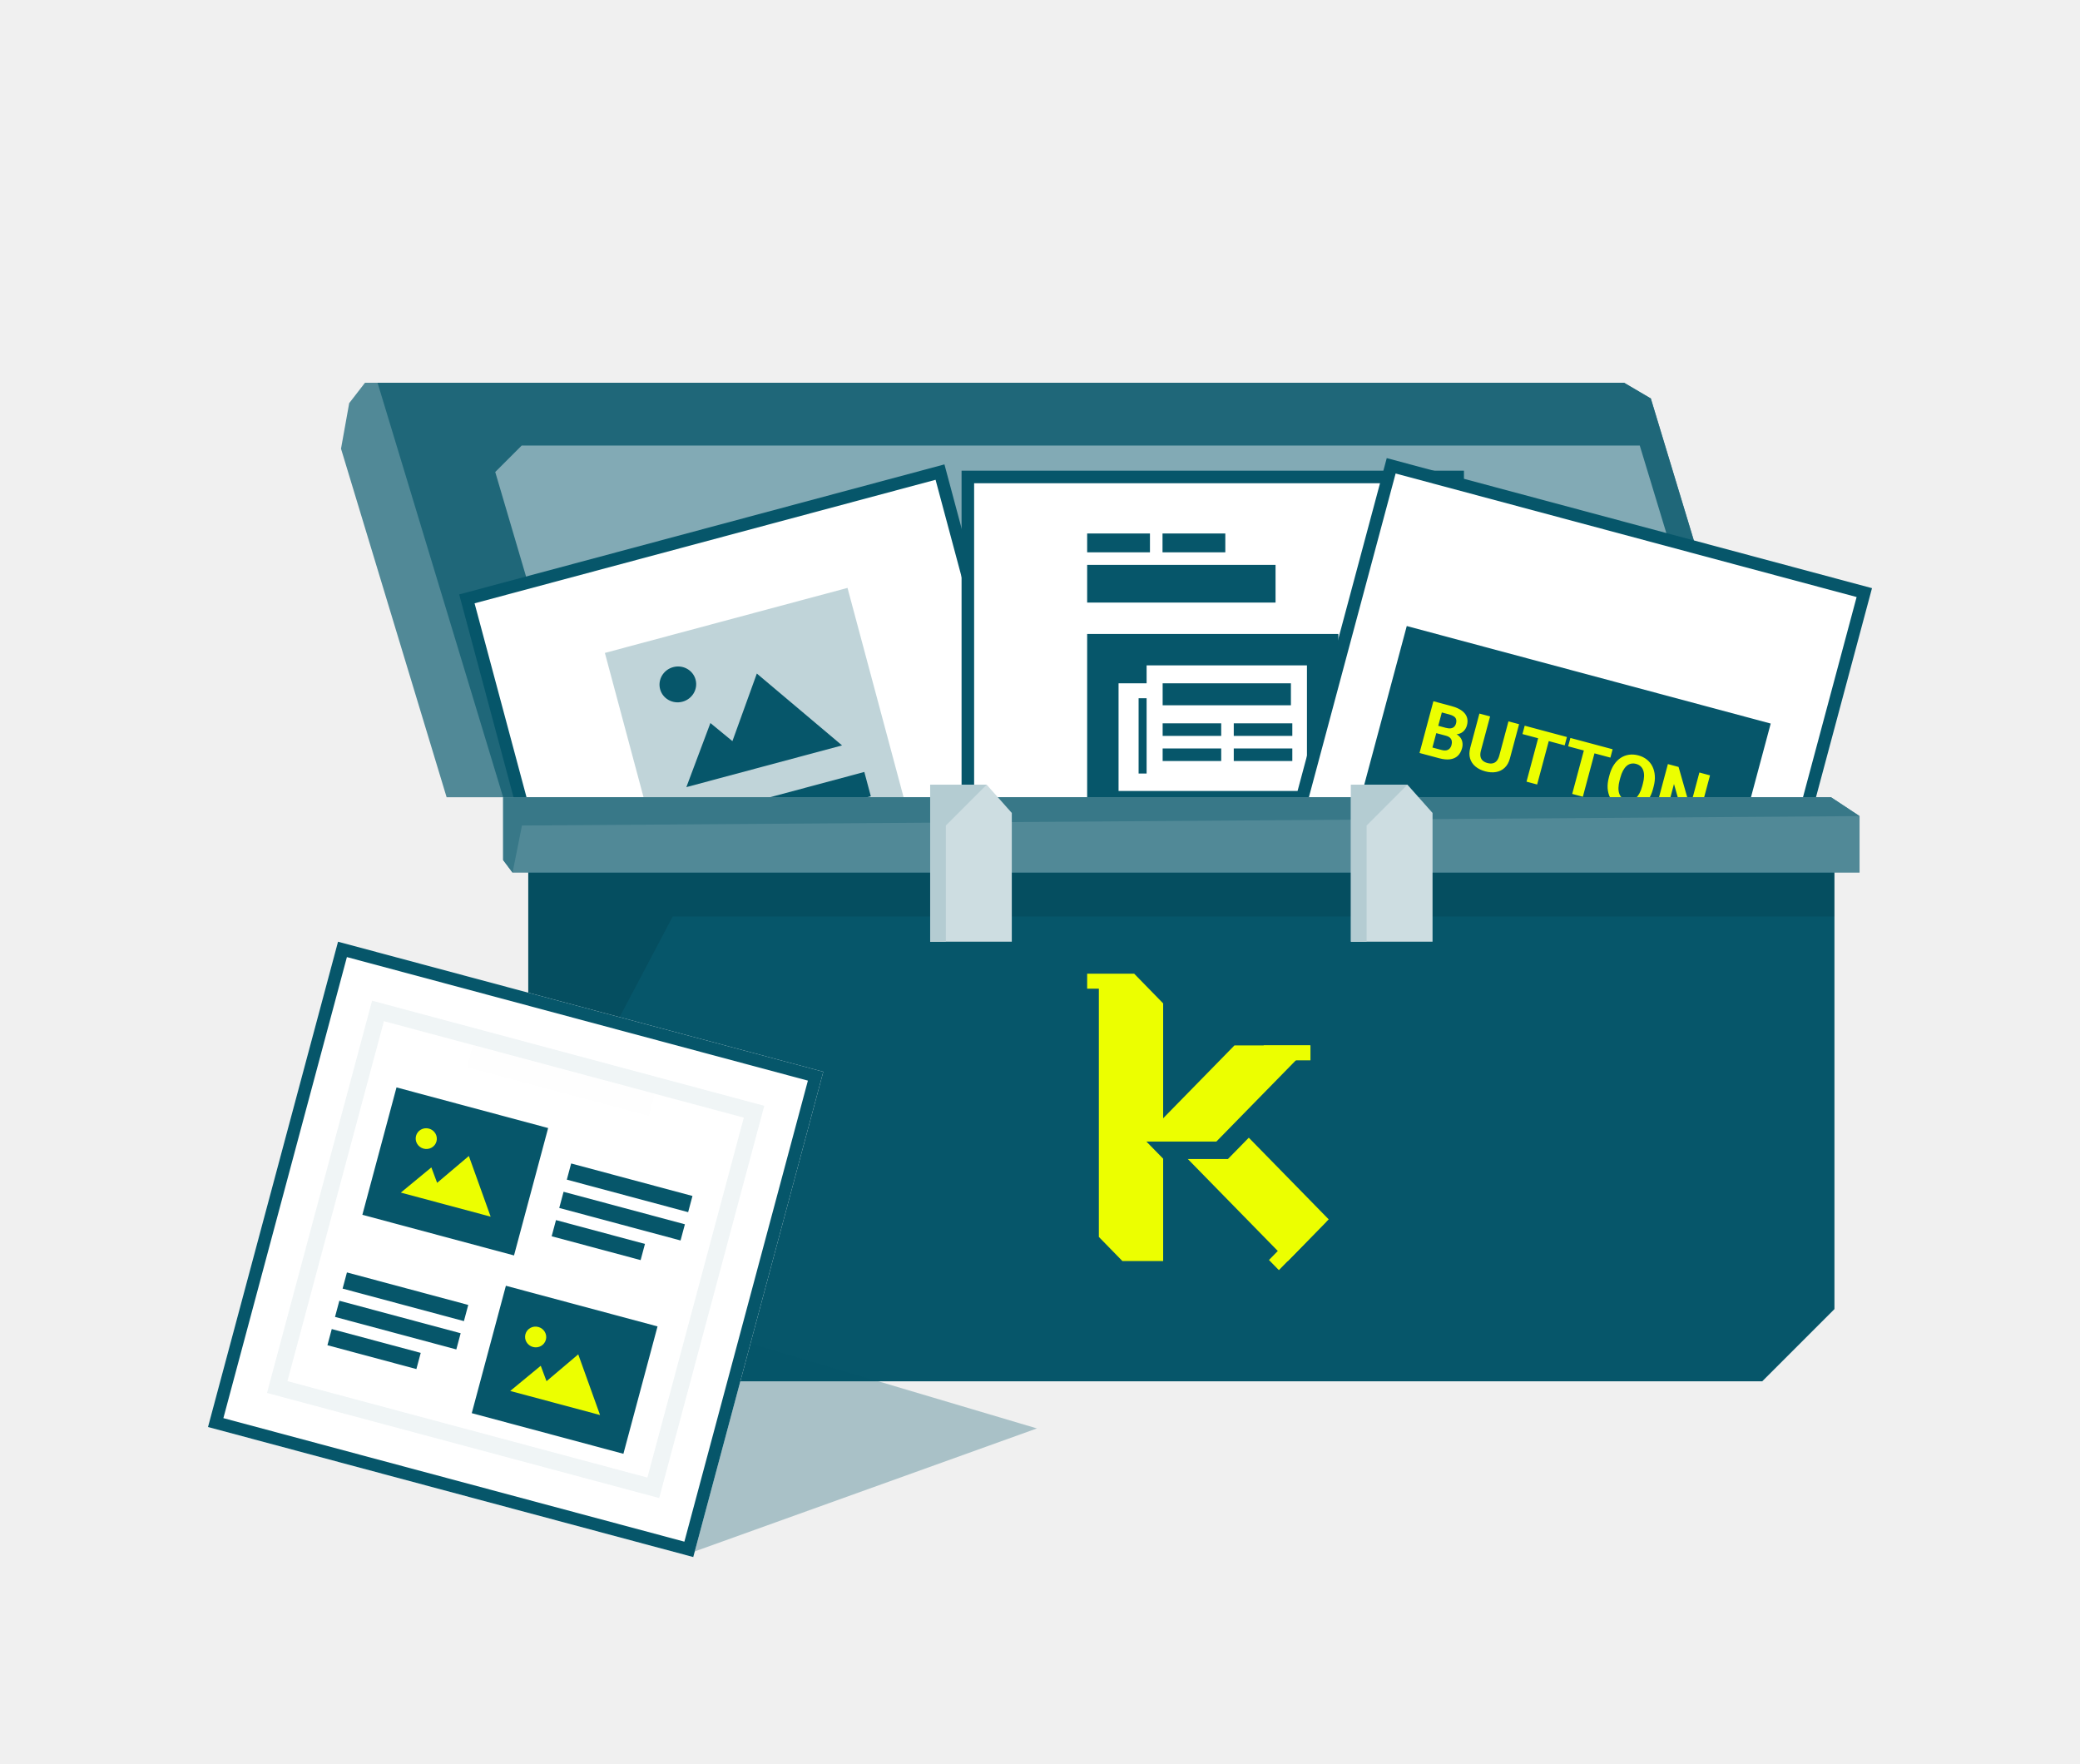
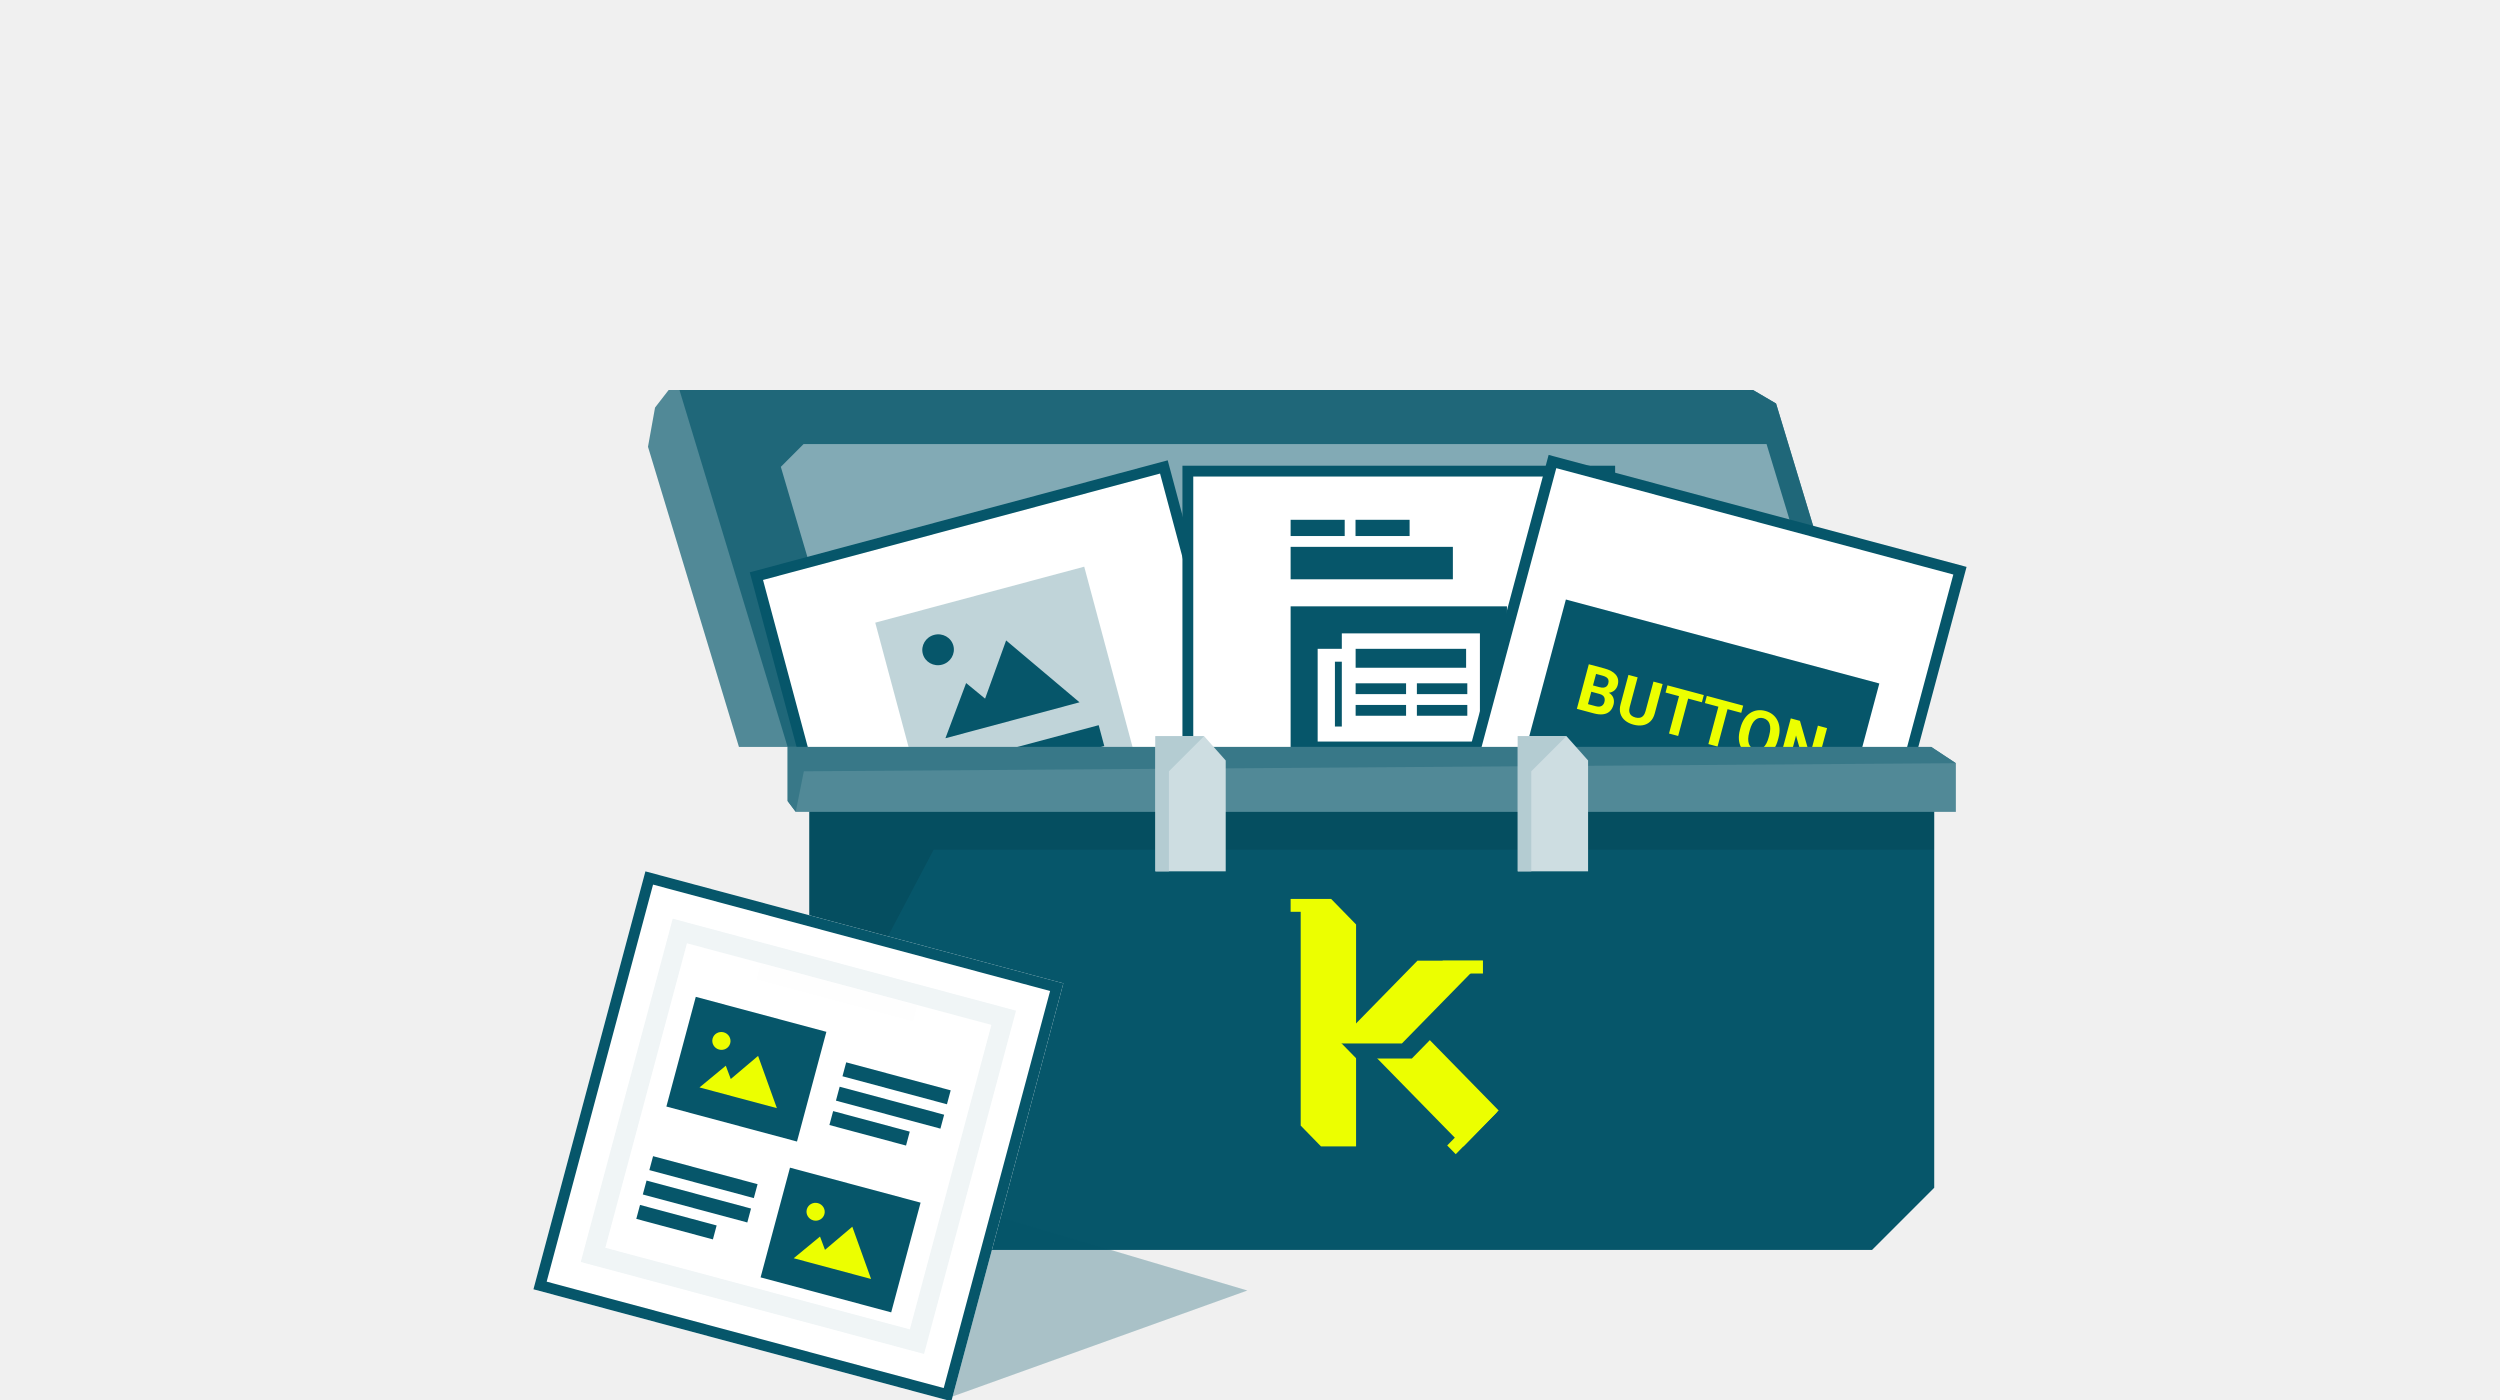
- <svg xmlns="http://www.w3.org/2000/svg" width="250" height="212" viewBox="0 0 250 212" fill="none">
-   <path d="M43.869 46H195.201L198.415 47.887L212.939 95.815H53.681L40.987 53.925L41.971 48.453L43.869 46Z" fill="#518997" />
-   <path d="M45.379 46H195.202L198.415 47.887L212.939 95.815H60.474L45.379 46Z" fill="#1F6779" />
-   <path fill-rule="evenodd" clip-rule="evenodd" d="M59.524 56.725L71.049 95.815H209.92L197.088 53.548H62.701L59.524 56.725Z" fill="#82AAB5" />
-   <path d="M112.982 56.737L56.115 71.974L71.353 128.841L128.219 113.603L112.982 56.737Z" fill="white" />
-   <path d="M101.864 70.655L72.702 78.469L82.47 114.922L111.632 107.108L101.864 70.655Z" fill="#06566A" fill-opacity="0.25" />
-   <path fill-rule="evenodd" clip-rule="evenodd" d="M82.028 84.331C83.207 84.016 83.911 82.829 83.604 81.682C83.297 80.534 82.093 79.86 80.915 80.175C79.737 80.491 79.032 81.677 79.339 82.825C79.647 83.972 80.851 84.647 82.028 84.331ZM90.966 80.947L101.209 89.584L91.741 92.121L86.414 93.548L82.494 94.599L85.385 86.896L88.031 89.071L90.966 80.947Z" fill="#06566A" />
-   <path d="M103.885 92.775L82.013 98.635L82.795 101.551L104.666 95.691L103.885 92.775Z" fill="#06566A" />
-   <path d="M105.057 97.148L83.185 103.009L83.967 105.925L105.838 100.065L105.057 97.148Z" fill="#06566A" />
-   <path d="M100.396 103.086L84.357 107.384L85.138 110.3L101.177 106.002L100.396 103.086Z" fill="#06566A" />
-   <path fill-rule="evenodd" clip-rule="evenodd" d="M55.191 71.44L113.515 55.812L129.143 114.137L70.819 129.765L55.191 71.44ZM57.04 72.508L71.886 127.916L127.295 113.069L112.448 57.661L57.04 72.508Z" fill="#06566A" />
-   <path d="M175.2 57.322H116.328V116.194H175.2V57.322Z" fill="white" />
-   <path d="M138.216 64.115H130.668V66.379H138.216V64.115Z" fill="#06566A" />
-   <path d="M147.273 64.115H139.726V66.379H147.273V64.115Z" fill="#06566A" />
-   <path d="M153.311 67.888H130.668V72.417H153.311V67.888Z" fill="#06566A" />
-   <path d="M160.859 76.191H130.668V98.834H160.859V76.191Z" fill="#06566A" />
-   <path fill-rule="evenodd" clip-rule="evenodd" d="M137.814 79.965V81.978V82.12H137.462H134.442V95.06H137.814H138.122H141.235H154.821H157.085V93.047V81.978V79.965H154.821H140.103H137.814ZM137.814 83.915V92.964H136.851V83.915H137.814ZM139.741 82.12H155.158V84.761H139.741V82.12ZM146.78 86.931H139.741V88.441H146.78V86.931ZM139.741 89.951H146.78V91.46H139.741V89.951ZM155.327 86.931H148.289V88.441H155.327V86.931ZM148.289 89.951H155.327V91.46H148.289V89.951Z" fill="white" />
-   <path d="M160.859 102.608H130.668V105.25H160.859V102.608Z" fill="#06566A" fill-opacity="0.25" />
-   <path d="M160.859 106.759H130.668V109.401H160.859V106.759Z" fill="#06566A" fill-opacity="0.25" />
-   <path fill-rule="evenodd" clip-rule="evenodd" d="M115.573 56.567H175.955V116.949H115.573V56.567ZM117.082 58.076V115.439H174.445V58.076H117.082Z" fill="#06566A" />
-   <path d="M224.076 71.219L167.209 55.982L151.972 112.848L208.838 128.086L224.076 71.219Z" fill="white" />
-   <path d="M212.826 86.958L169.083 75.237L163.222 97.109L206.965 108.83L212.826 86.958Z" fill="#06566A" />
-   <path d="M173.782 88.418L172.185 87.99L172.413 87.107L173.754 87.466C173.99 87.53 174.192 87.552 174.358 87.532C174.527 87.51 174.663 87.451 174.768 87.354C174.877 87.255 174.955 87.12 175.001 86.949C175.052 86.755 175.057 86.589 175.015 86.449C174.976 86.311 174.887 86.194 174.748 86.098C174.611 86.004 174.423 85.924 174.184 85.86L173.296 85.623L171.898 90.838L170.616 90.495L172.283 84.275L174.453 84.856C174.815 84.953 175.129 85.074 175.395 85.219C175.665 85.364 175.88 85.534 176.042 85.727C176.205 85.919 176.309 86.136 176.358 86.379C176.406 86.617 176.392 86.882 176.314 87.173C176.245 87.429 176.124 87.65 175.949 87.835C175.777 88.021 175.549 88.149 175.264 88.219C174.983 88.291 174.642 88.28 174.243 88.188L173.782 88.418ZM172.996 91.132L171.104 90.625L171.871 89.76L173.264 90.132C173.489 90.193 173.682 90.206 173.844 90.174C174.006 90.138 174.138 90.066 174.24 89.96C174.342 89.852 174.414 89.718 174.458 89.555C174.506 89.373 174.518 89.206 174.49 89.056C174.467 88.906 174.398 88.778 174.283 88.67C174.169 88.561 174.002 88.476 173.782 88.418L172.548 88.087L172.792 87.209L174.33 87.621L174.533 88.046C174.913 88.142 175.199 88.291 175.393 88.491C175.589 88.691 175.712 88.914 175.758 89.162C175.808 89.41 175.799 89.66 175.731 89.91C175.625 90.309 175.448 90.621 175.201 90.849C174.955 91.073 174.645 91.208 174.272 91.255C173.902 91.302 173.477 91.261 172.996 91.132ZM181.305 86.693L182.582 87.035L181.481 91.144C181.353 91.622 181.142 91.998 180.849 92.271C180.56 92.544 180.213 92.715 179.81 92.784C179.41 92.854 178.978 92.827 178.513 92.702C178.049 92.578 177.658 92.385 177.341 92.123C177.027 91.862 176.811 91.539 176.693 91.157C176.579 90.775 176.586 90.345 176.714 89.867L177.815 85.758L179.097 86.1L177.996 90.21C177.921 90.489 177.904 90.729 177.945 90.929C177.986 91.129 178.078 91.293 178.221 91.42C178.367 91.547 178.553 91.642 178.781 91.703C179.015 91.766 179.224 91.777 179.409 91.738C179.596 91.699 179.756 91.603 179.889 91.45C180.024 91.297 180.129 91.081 180.204 90.802L181.305 86.693ZM186.418 88.063L184.752 94.282L183.475 93.94L185.141 87.72L186.418 88.063ZM188.332 88.575L188.064 89.579L182.988 88.22L183.257 87.216L188.332 88.575ZM191.912 89.534L190.246 95.755L188.968 95.412L190.635 89.193L191.912 89.534ZM193.826 90.047L193.557 91.051L188.482 89.692L188.751 88.688L193.826 90.047ZM198.751 94.545L198.673 94.839C198.546 95.312 198.368 95.719 198.139 96.061C197.91 96.402 197.643 96.675 197.339 96.877C197.036 97.076 196.703 97.202 196.34 97.254C195.981 97.308 195.605 97.282 195.212 97.177C194.822 97.073 194.483 96.906 194.196 96.68C193.912 96.454 193.686 96.179 193.52 95.853C193.355 95.525 193.256 95.155 193.226 94.745C193.199 94.334 193.249 93.893 193.376 93.42L193.454 93.125C193.582 92.65 193.76 92.243 193.988 91.904C194.217 91.562 194.483 91.29 194.788 91.088C195.095 90.886 195.429 90.759 195.787 90.706C196.149 90.653 196.525 90.68 196.916 90.784C197.309 90.889 197.648 91.055 197.932 91.28C198.219 91.507 198.444 91.784 198.607 92.111C198.772 92.44 198.868 92.809 198.896 93.219C198.927 93.627 198.879 94.069 198.751 94.545ZM197.378 94.493L197.459 94.189C197.548 93.859 197.596 93.561 197.603 93.294C197.611 93.027 197.578 92.793 197.507 92.591C197.436 92.388 197.328 92.222 197.184 92.092C197.039 91.958 196.859 91.863 196.642 91.805C196.426 91.747 196.222 91.739 196.03 91.782C195.842 91.824 195.666 91.914 195.504 92.054C195.344 92.194 195.201 92.382 195.074 92.616C194.947 92.851 194.839 93.133 194.751 93.464L194.669 93.767C194.582 94.094 194.534 94.393 194.526 94.662C194.518 94.929 194.55 95.165 194.62 95.37C194.691 95.572 194.799 95.74 194.943 95.873C195.088 96.006 195.268 96.102 195.485 96.16C195.701 96.218 195.905 96.226 196.097 96.182C196.288 96.139 196.464 96.047 196.623 95.906C196.784 95.764 196.928 95.574 197.054 95.34C197.183 95.103 197.29 94.82 197.378 94.493ZM205.531 93.184L203.864 99.403L202.582 99.06L201.2 94.221L200.083 98.39L198.802 98.047L200.468 91.828L201.75 92.171L203.135 97.015L204.254 92.841L205.531 93.184Z" fill="#ECFF00" />
-   <path fill-rule="evenodd" clip-rule="evenodd" d="M166.676 55.057L225 70.686L209.372 129.01L151.048 113.382L166.676 55.057ZM167.743 56.906L152.896 112.315L208.305 127.161L223.151 71.753L167.743 56.906Z" fill="#06566A" />
-   <path d="M63.493 103.363H220.486V157.329L211.806 166.009H71.041C66.873 166.009 63.493 162.63 63.493 158.462V103.363Z" fill="#06566A" />
-   <path opacity="0.1" d="M63.493 103.363H80.853H220.486V110.156H80.853L73.683 123.742V145.63C71.144 150.707 63.493 148.901 63.493 143.225V103.363Z" fill="black" />
-   <path d="M60.474 95.815H220.077L223.506 98.079V104.872H61.606L60.474 103.363V95.815Z" fill="#518997" />
-   <path d="M60.474 95.815H220.077L223.506 98.079L62.738 99.212L61.606 104.872L60.474 103.363V95.815Z" fill="#387888" />
-   <path d="M111.799 94.305H118.592L121.611 97.702V113.175H111.799V94.305Z" fill="#CDDDE1" />
-   <path d="M111.799 94.305H118.592L113.686 99.212V113.175H111.799V94.305Z" fill="#B4CCD2" />
-   <path d="M162.369 94.305H169.162L172.181 97.702V113.175H162.369V94.305Z" fill="#CDDDE1" />
-   <path d="M162.369 94.305H169.162L164.256 99.212V113.175H162.369V94.305Z" fill="#B4CCD2" />
-   <path fill-rule="evenodd" clip-rule="evenodd" d="M136.322 117.022H132.074H130.668V118.817H132.074V148.655L134.905 151.556H139.802V120.588L136.322 117.022Z" fill="#ECFF00" />
-   <path fill-rule="evenodd" clip-rule="evenodd" d="M147.953 134.54H138.116L154.78 151.569L159.698 146.543L147.953 134.54Z" fill="#ECFF00" />
-   <path fill-rule="evenodd" clip-rule="evenodd" d="M139.845 139.296H147.584L161.723 124.848H149.762L137.734 137.139L139.845 139.296Z" fill="#06566A" />
-   <path fill-rule="evenodd" clip-rule="evenodd" d="M137.062 137.196H146.195L157.507 125.637H148.374L137.062 137.196Z" fill="#ECFF00" />
-   <path d="M157.508 125.637H151.887V127.433H157.508V125.637Z" fill="#ECFF00" />
-   <path fill-rule="evenodd" clip-rule="evenodd" d="M152.52 151.428L158.226 145.596L159.418 146.815L153.712 152.646L152.52 151.428Z" fill="#ECFF00" />
-   <path d="M78.905 158.084L124.63 171.67L82.801 186.704L27.264 169.345L78.905 158.084Z" fill="#06566A" fill-opacity="0.3" />
-   <path d="M98.953 128.803L40.628 113.175L25 171.499L83.325 187.127L98.953 128.803Z" fill="white" />
-   <g opacity="0.25">
-     <path opacity="0.25" d="M46.16 121.69L45.431 121.495L45.236 122.224L33.515 165.967L33.32 166.696L34.049 166.891L77.792 178.612L78.521 178.808L78.716 178.079L90.437 134.335L90.633 133.606L89.904 133.411L46.16 121.69Z" stroke="#06566A" stroke-width="2" />
-     <mask id="mask0_1004_3683" style="mask-type:alpha" maskUnits="userSpaceOnUse" x="34" y="122" width="56" height="56">
-       <g opacity="0.25">
-         <path opacity="0.25" d="M45.965 122.418L89.708 134.14L77.987 177.883L34.244 166.162L45.965 122.418Z" fill="#06566A" />
-       </g>
-     </mask>
-     <g mask="url(#mask0_1004_3683)">
-       <g opacity="0.25">
-         <path opacity="0.25" d="M89.709 134.139L45.965 122.418L44.793 126.793L88.537 138.514L89.709 134.139Z" fill="#06566A" />
-         <path opacity="0.25" d="M78.772 131.21L56.901 125.349L56.119 128.265L77.991 134.126L78.772 131.21Z" fill="white" />
+ <svg xmlns="http://www.w3.org/2000/svg" width="250" height="140" viewBox="0 0 250 140" fill="none">
+   <g clip-path="url(#clip0_1004_3683)">
+     <path d="M66.864 39H175.304L177.607 40.352L188.014 74.696H73.895L64.799 44.679L65.504 40.758L66.864 39Z" fill="#518997" />
+     <path d="M67.946 39H175.304L177.607 40.352L188.014 74.696H78.763L67.946 39Z" fill="#1F6779" />
+     <path fill-rule="evenodd" clip-rule="evenodd" d="M78.082 46.685L86.34 74.696H185.85L176.656 44.408H80.358L78.082 46.685Z" fill="#82AAB5" />
+     <path d="M116.388 46.694L75.639 57.612L86.558 98.361L127.306 87.442L116.388 46.694Z" fill="white" />
+     <path d="M108.422 56.667L87.525 62.266L94.524 88.387L115.421 82.788L108.422 56.667Z" fill="#06566A" fill-opacity="0.25" />
+     <path fill-rule="evenodd" clip-rule="evenodd" d="M94.208 66.467C95.052 66.241 95.557 65.391 95.337 64.568C95.117 63.746 94.254 63.263 93.41 63.489C92.566 63.715 92.06 64.565 92.281 65.387C92.501 66.209 93.364 66.693 94.208 66.467ZM100.612 64.042L107.952 70.231L101.167 72.049L97.35 73.072L94.541 73.825L96.613 68.305L98.509 69.863L100.612 64.042Z" fill="#06566A" />
+     <path d="M109.869 72.517L94.197 76.717L94.757 78.806L110.429 74.607L109.869 72.517Z" fill="#06566A" />
+     <path d="M110.709 75.651L95.037 79.851L95.597 81.941L111.269 77.741L110.709 75.651Z" fill="#06566A" />
+     <path d="M107.369 79.906L95.876 82.986L96.436 85.075L107.929 81.996L107.369 79.906Z" fill="#06566A" />
+     <path fill-rule="evenodd" clip-rule="evenodd" d="M74.977 57.23L116.77 46.031L127.969 87.825L86.175 99.023L74.977 57.23ZM76.302 57.995L86.94 97.698L126.644 87.06L116.005 47.356L76.302 57.995Z" fill="#06566A" />
+     <path d="M160.972 47.113H118.785V89.299H160.972V47.113Z" fill="white" />
+     <path d="M134.47 51.98H129.062V53.603H134.47V51.98Z" fill="#06566A" />
+     <path d="M140.96 51.98H135.552V53.603H140.96V51.98Z" fill="#06566A" />
+     <path d="M145.287 54.685H129.062V57.93H145.287V54.685Z" fill="#06566A" />
+     <path d="M150.695 60.634H129.062V76.859H150.695V60.634Z" fill="#06566A" />
+     <path fill-rule="evenodd" clip-rule="evenodd" d="M134.182 63.338V64.781V64.882H133.93H131.766V74.155H134.182H134.403H136.634H146.369H147.991V72.713V64.781V63.338H146.369H135.822H134.182ZM134.182 66.169V72.653H133.492V66.169H134.182ZM135.563 64.882H146.611V66.775H135.563V64.882ZM140.607 68.33H135.563V69.412H140.607V68.33ZM135.563 70.494H140.607V71.575H135.563V70.494ZM146.731 68.33H141.688V69.412H146.731V68.33ZM141.688 70.494H146.731V71.575H141.688V70.494Z" fill="white" />
+     <path d="M150.695 79.564H129.062V81.457H150.695V79.564Z" fill="#06566A" fill-opacity="0.25" />
+     <path d="M150.695 82.538H129.062V84.431H150.695V82.538Z" fill="#06566A" fill-opacity="0.25" />
+     <path fill-rule="evenodd" clip-rule="evenodd" d="M118.244 46.572H161.512V89.84H118.244V46.572ZM119.326 47.654V88.758H160.431V47.654H119.326Z" fill="#06566A" />
+     <path d="M195.995 57.071L155.246 46.153L144.327 86.901L185.076 97.82L195.995 57.071Z" fill="white" />
+     <path d="M187.933 68.349L156.588 59.95L152.389 75.623L183.734 84.022L187.933 68.349Z" fill="#06566A" />
+     <path d="M159.956 69.395L158.811 69.088L158.974 68.456L159.935 68.714C160.105 68.759 160.249 68.775 160.369 68.761C160.489 68.745 160.587 68.702 160.662 68.633C160.74 68.562 160.796 68.465 160.829 68.343C160.866 68.204 160.869 68.085 160.839 67.984C160.811 67.886 160.747 67.802 160.648 67.733C160.55 67.665 160.415 67.609 160.244 67.563L159.607 67.392L158.605 71.13L157.687 70.883L158.881 66.427L160.437 66.843C160.696 66.913 160.921 66.999 161.112 67.103C161.305 67.207 161.459 67.329 161.575 67.467C161.691 67.605 161.767 67.761 161.801 67.934C161.836 68.105 161.826 68.295 161.77 68.503C161.721 68.686 161.634 68.845 161.508 68.978C161.385 69.111 161.221 69.203 161.018 69.253C160.816 69.304 160.572 69.297 160.286 69.231L159.956 69.395ZM159.392 71.341L158.036 70.977L158.586 70.357L159.584 70.624C159.745 70.667 159.884 70.677 160 70.654C160.116 70.628 160.211 70.576 160.284 70.5C160.357 70.423 160.409 70.327 160.44 70.21C160.475 70.08 160.483 69.96 160.463 69.853C160.446 69.745 160.397 69.653 160.314 69.576C160.233 69.498 160.113 69.437 159.956 69.395L159.072 69.158L159.246 68.529L160.349 68.825L160.493 69.129C160.766 69.198 160.971 69.304 161.11 69.448C161.251 69.591 161.338 69.751 161.372 69.928C161.407 70.106 161.4 70.285 161.352 70.465C161.276 70.75 161.149 70.974 160.972 71.137C160.796 71.298 160.574 71.395 160.307 71.428C160.042 71.462 159.737 71.433 159.392 71.341ZM165.346 68.159L166.262 68.404L165.473 71.349C165.381 71.692 165.23 71.961 165.02 72.156C164.812 72.352 164.564 72.475 164.275 72.524C163.988 72.574 163.679 72.555 163.346 72.466C163.013 72.376 162.733 72.238 162.506 72.05C162.28 71.863 162.126 71.632 162.041 71.358C161.96 71.085 161.965 70.776 162.057 70.433L162.846 67.489L163.764 67.735L162.975 70.68C162.921 70.88 162.909 71.051 162.939 71.195C162.968 71.338 163.034 71.456 163.136 71.547C163.241 71.638 163.375 71.706 163.538 71.749C163.705 71.794 163.855 71.802 163.987 71.774C164.121 71.747 164.236 71.678 164.331 71.568C164.428 71.458 164.504 71.304 164.557 71.104L165.346 68.159ZM169.01 69.141L167.816 73.597L166.901 73.352L168.095 68.895L169.01 69.141ZM170.382 69.508L170.189 70.227L166.553 69.253L166.745 68.534L170.382 69.508ZM172.947 70.195L171.753 74.653L170.837 74.407L172.032 69.951L172.947 70.195ZM174.318 70.563L174.126 71.282L170.489 70.308L170.682 69.589L174.318 70.563ZM177.848 73.786L177.791 73.997C177.701 74.336 177.573 74.627 177.409 74.872C177.245 75.117 177.054 75.312 176.836 75.457C176.618 75.6 176.38 75.69 176.12 75.727C175.863 75.766 175.593 75.747 175.312 75.672C175.032 75.597 174.789 75.478 174.584 75.316C174.38 75.154 174.218 74.957 174.099 74.724C173.981 74.488 173.91 74.223 173.889 73.929C173.869 73.635 173.905 73.318 173.996 72.98L174.052 72.768C174.143 72.428 174.271 72.136 174.434 71.893C174.598 71.648 174.789 71.454 175.008 71.309C175.228 71.164 175.467 71.073 175.724 71.035C175.983 70.997 176.253 71.016 176.532 71.091C176.814 71.166 177.057 71.285 177.261 71.447C177.466 71.609 177.628 71.807 177.744 72.042C177.863 72.277 177.932 72.542 177.952 72.836C177.974 73.128 177.939 73.445 177.848 73.786ZM176.864 73.748L176.922 73.531C176.986 73.294 177.02 73.08 177.025 72.889C177.03 72.698 177.007 72.53 176.956 72.385C176.906 72.24 176.828 72.121 176.724 72.028C176.621 71.932 176.492 71.864 176.337 71.822C176.181 71.781 176.035 71.775 175.898 71.806C175.763 71.836 175.637 71.901 175.521 72.001C175.406 72.102 175.304 72.236 175.213 72.404C175.122 72.572 175.044 72.774 174.981 73.011L174.923 73.228C174.86 73.463 174.826 73.677 174.82 73.87C174.815 74.061 174.837 74.23 174.888 74.377C174.938 74.522 175.016 74.642 175.119 74.738C175.222 74.833 175.352 74.901 175.507 74.943C175.662 74.985 175.808 74.99 175.946 74.959C176.083 74.928 176.209 74.862 176.323 74.761C176.438 74.659 176.541 74.523 176.632 74.356C176.724 74.185 176.801 73.983 176.864 73.748ZM182.706 72.811L181.511 77.267L180.593 77.021L179.603 73.554L178.802 76.541L177.884 76.295L179.078 71.839L179.996 72.085L180.989 75.556L181.79 72.565L182.706 72.811Z" fill="#ECFF00" />
+     <path fill-rule="evenodd" clip-rule="evenodd" d="M154.863 45.49L196.657 56.689L185.458 98.483L143.665 87.284L154.863 45.49ZM155.628 46.815L144.99 86.519L184.693 97.158L195.332 57.454L155.628 46.815Z" fill="#06566A" />
+     <path d="M80.926 80.105H193.422V118.775L187.203 124.995H86.335C83.348 124.995 80.926 122.574 80.926 119.586V80.105Z" fill="#06566A" />
+     <path opacity="0.1" d="M80.926 80.105H93.365H193.422V84.972H93.365L88.228 94.707V110.392C86.409 114.03 80.926 112.736 80.926 108.668V80.105Z" fill="black" />
+     <path d="M78.763 74.696H193.129L195.586 76.319V81.186H79.574L78.763 80.105V74.696Z" fill="#518997" />
+     <path d="M78.763 74.696H193.129L195.586 76.319L80.385 77.13L79.574 81.186L78.763 80.105V74.696Z" fill="#387888" />
+     <path d="M115.54 73.614H120.408L122.571 76.048V87.135H115.54V73.614Z" fill="#CDDDE1" />
+     <path d="M115.54 73.614H120.408L116.892 77.13V87.135H115.54V73.614Z" fill="#B4CCD2" />
+     <path d="M151.777 73.614H156.645L158.808 76.048V87.135H151.777V73.614Z" fill="#CDDDE1" />
+     <path d="M151.777 73.614H156.645L153.129 77.13V87.135H151.777V73.614Z" fill="#B4CCD2" />
+     <path fill-rule="evenodd" clip-rule="evenodd" d="M133.113 89.892H130.069H129.062V91.178H130.069V112.559L132.097 114.638H135.607V92.447L133.113 89.892Z" fill="#ECFF00" />
+     <path fill-rule="evenodd" clip-rule="evenodd" d="M141.447 102.445H134.399L146.34 114.647L149.864 111.046L141.447 102.445Z" fill="#ECFF00" />
+     <path fill-rule="evenodd" clip-rule="evenodd" d="M135.637 105.853H141.183L151.315 95.5H142.743L134.125 104.307L135.637 105.853Z" fill="#06566A" />
+     <path fill-rule="evenodd" clip-rule="evenodd" d="M133.643 104.349H140.188L148.294 96.065H141.749L133.643 104.349Z" fill="#ECFF00" />
+     <path d="M148.294 96.065H144.267V97.352H148.294V96.065Z" fill="#ECFF00" />
+     <path fill-rule="evenodd" clip-rule="evenodd" d="M144.72 114.546L148.809 110.368L149.663 111.241L145.574 115.419L144.72 114.546Z" fill="#ECFF00" />
+     <path d="M91.97 119.316L124.735 129.051L94.761 139.824L54.965 127.385L91.97 119.316Z" fill="#06566A" fill-opacity="0.3" />
+     <path d="M106.335 98.334L64.541 87.135L53.343 128.929L95.136 140.127L106.335 98.334Z" fill="white" />
+     <g opacity="0.25">
+       <path opacity="0.25" d="M68.506 93.237L67.983 93.097L67.844 93.62L59.444 124.965L59.305 125.487L59.827 125.627L91.172 134.026L91.695 134.166L91.835 133.643L100.233 102.298L100.373 101.776L99.851 101.636L68.506 93.237Z" stroke="#06566A" stroke-width="2" />
+       <mask id="mask0_1004_3683" style="mask-type:alpha" maskUnits="userSpaceOnUse" x="59" y="93" width="41" height="41">
+         <g opacity="0.25">
+           <path opacity="0.25" d="M68.366 93.759L99.711 102.158L91.312 133.503L59.967 125.104L68.366 93.759Z" fill="#06566A" />
+         </g>
+       </mask>
+       <g mask="url(#mask0_1004_3683)">
+         <g opacity="0.25">
+           <path opacity="0.25" d="M99.711 102.158L68.366 93.759L67.526 96.894L98.871 105.292L99.711 102.158Z" fill="#06566A" />
+           <path opacity="0.25" d="M91.874 100.059L76.202 95.859L75.642 97.949L91.314 102.148L91.874 100.059Z" fill="white" />
+         </g>
      </g>
    </g>
+     <path d="M82.638 103.183L69.578 99.684L66.638 110.654L79.699 114.154L82.638 103.183Z" fill="#06566A" />
+     <path fill-rule="evenodd" clip-rule="evenodd" d="M71.909 104.956C72.397 105.086 72.895 104.806 73.022 104.33C73.15 103.854 72.859 103.363 72.372 103.232C71.885 103.101 71.386 103.381 71.259 103.857C71.132 104.334 71.423 104.826 71.909 104.956ZM75.809 105.59L77.687 110.815L73.773 109.767L71.571 109.177L69.95 108.742L72.58 106.572L73.076 107.902L75.809 105.59Z" fill="#ECFF00" />
+     <path d="M95.069 109.033L84.62 106.234L84.247 107.627L94.695 110.427L95.069 109.033Z" fill="#06566A" />
+     <path d="M94.415 111.472L83.967 108.672L83.594 110.065L94.042 112.865L94.415 111.472Z" fill="#06566A" />
+     <path d="M90.976 113.163L83.314 111.109L82.94 112.503L90.603 114.556L90.976 113.163Z" fill="#06566A" />
+     <path d="M75.757 118.417L65.308 115.617L64.935 117.01L75.383 119.81L75.757 118.417Z" fill="#06566A" />
+     <path d="M75.103 120.855L64.655 118.055L64.281 119.448L74.73 122.248L75.103 120.855Z" fill="#06566A" />
+     <path d="M71.664 122.546L64.002 120.493L63.629 121.887L71.291 123.94L71.664 122.546Z" fill="#06566A" />
+     <path d="M92.059 120.265L78.999 116.766L76.059 127.737L89.12 131.236L92.059 120.265Z" fill="#06566A" />
+     <path fill-rule="evenodd" clip-rule="evenodd" d="M81.331 122.038C81.818 122.169 82.316 121.889 82.443 121.412C82.571 120.936 82.28 120.445 81.793 120.314C81.306 120.184 80.808 120.464 80.68 120.94C80.552 121.416 80.844 121.908 81.331 122.038ZM85.23 122.672L87.108 127.898L83.194 126.849L80.992 126.259L79.371 125.824L82.001 123.655L82.498 124.985L85.23 122.672Z" fill="#ECFF00" />
+     <path fill-rule="evenodd" clip-rule="evenodd" d="M64.541 87.136L106.335 98.334L95.136 140.128L53.343 128.929L64.541 87.136ZM65.306 88.46L54.667 128.164L94.371 138.803L105.01 99.099L65.306 88.46Z" fill="#06566A" />
  </g>
-   <path d="M65.883 135.57L47.657 130.686L43.554 145.997L61.781 150.88L65.883 135.57Z" fill="#06566A" />
-   <path fill-rule="evenodd" clip-rule="evenodd" d="M50.911 138.044C51.591 138.226 52.286 137.835 52.463 137.171C52.641 136.506 52.235 135.82 51.556 135.638C50.876 135.456 50.181 135.847 50.003 136.511C49.825 137.176 50.231 137.862 50.911 138.044ZM56.353 138.929L58.973 146.221L53.511 144.758L50.438 143.934L48.177 143.328L51.846 140.3L52.539 142.156L56.353 138.929Z" fill="#ECFF00" />
-   <path d="M83.23 143.734L68.649 139.827L68.128 141.772L82.709 145.679L83.23 143.734Z" fill="#06566A" />
-   <path d="M82.319 147.137L67.737 143.23L67.217 145.174L81.798 149.081L82.319 147.137Z" fill="#06566A" />
-   <path d="M77.519 149.497L66.826 146.632L66.305 148.576L76.998 151.441L77.519 149.497Z" fill="#06566A" />
-   <path d="M56.28 156.829L41.699 152.922L41.178 154.866L55.759 158.773L56.28 156.829Z" fill="#06566A" />
-   <path d="M55.368 160.232L40.787 156.325L40.266 158.269L54.847 162.176L55.368 160.232Z" fill="#06566A" />
-   <path d="M50.568 162.592L39.875 159.727L39.354 161.671L50.047 164.536L50.568 162.592Z" fill="#06566A" />
-   <path d="M79.031 159.409L60.804 154.525L56.702 169.835L74.928 174.719L79.031 159.409Z" fill="#06566A" />
-   <path fill-rule="evenodd" clip-rule="evenodd" d="M64.058 161.883C64.738 162.065 65.433 161.674 65.611 161.009C65.789 160.345 65.383 159.659 64.703 159.477C64.023 159.295 63.328 159.686 63.15 160.351C62.972 161.015 63.379 161.701 64.058 161.883ZM69.5 162.768L72.121 170.06L66.658 168.596L63.586 167.773L61.324 167.167L64.994 164.139L65.687 165.995L69.5 162.768Z" fill="#ECFF00" />
-   <path fill-rule="evenodd" clip-rule="evenodd" d="M40.628 113.175L98.953 128.803L83.325 187.128L25 171.5L40.628 113.175ZM41.695 115.024L26.849 170.432L82.257 185.279L97.104 129.871L41.695 115.024Z" fill="#06566A" />
+   <defs>
+     <clipPath id="clip0_1004_3683">
+       <rect width="250" height="140" fill="white" />
+     </clipPath>
+   </defs>
</svg>
